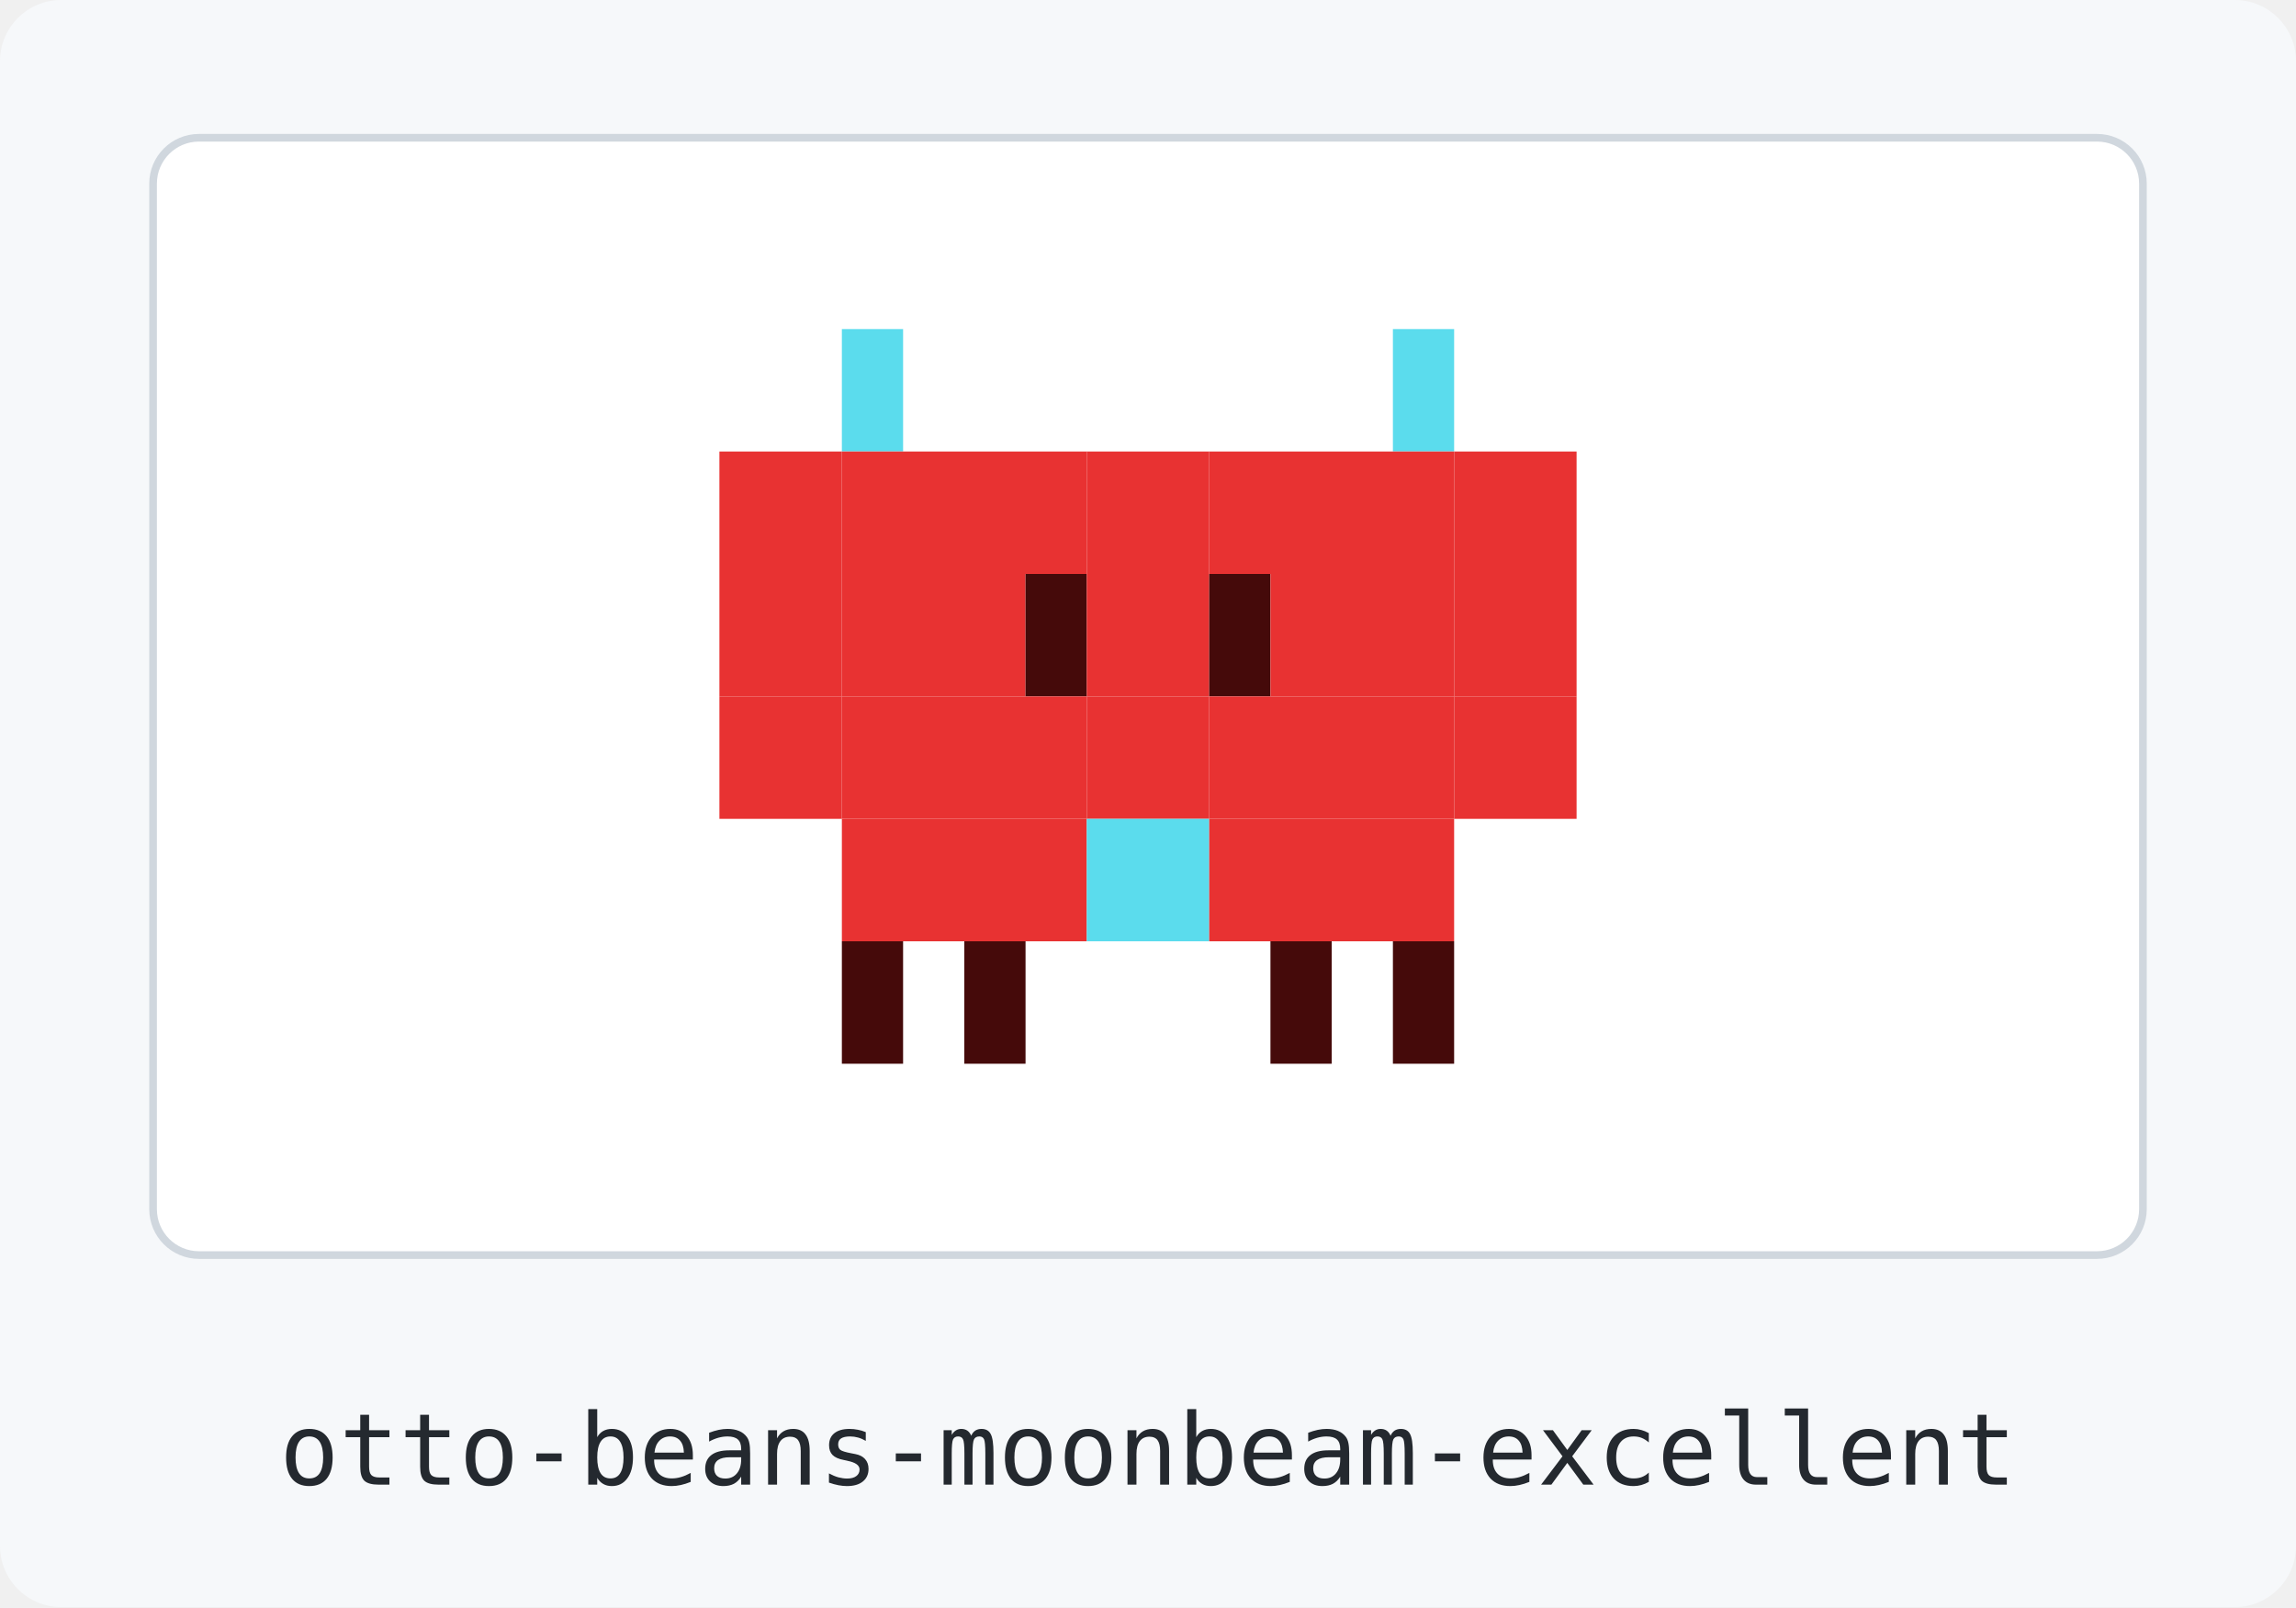
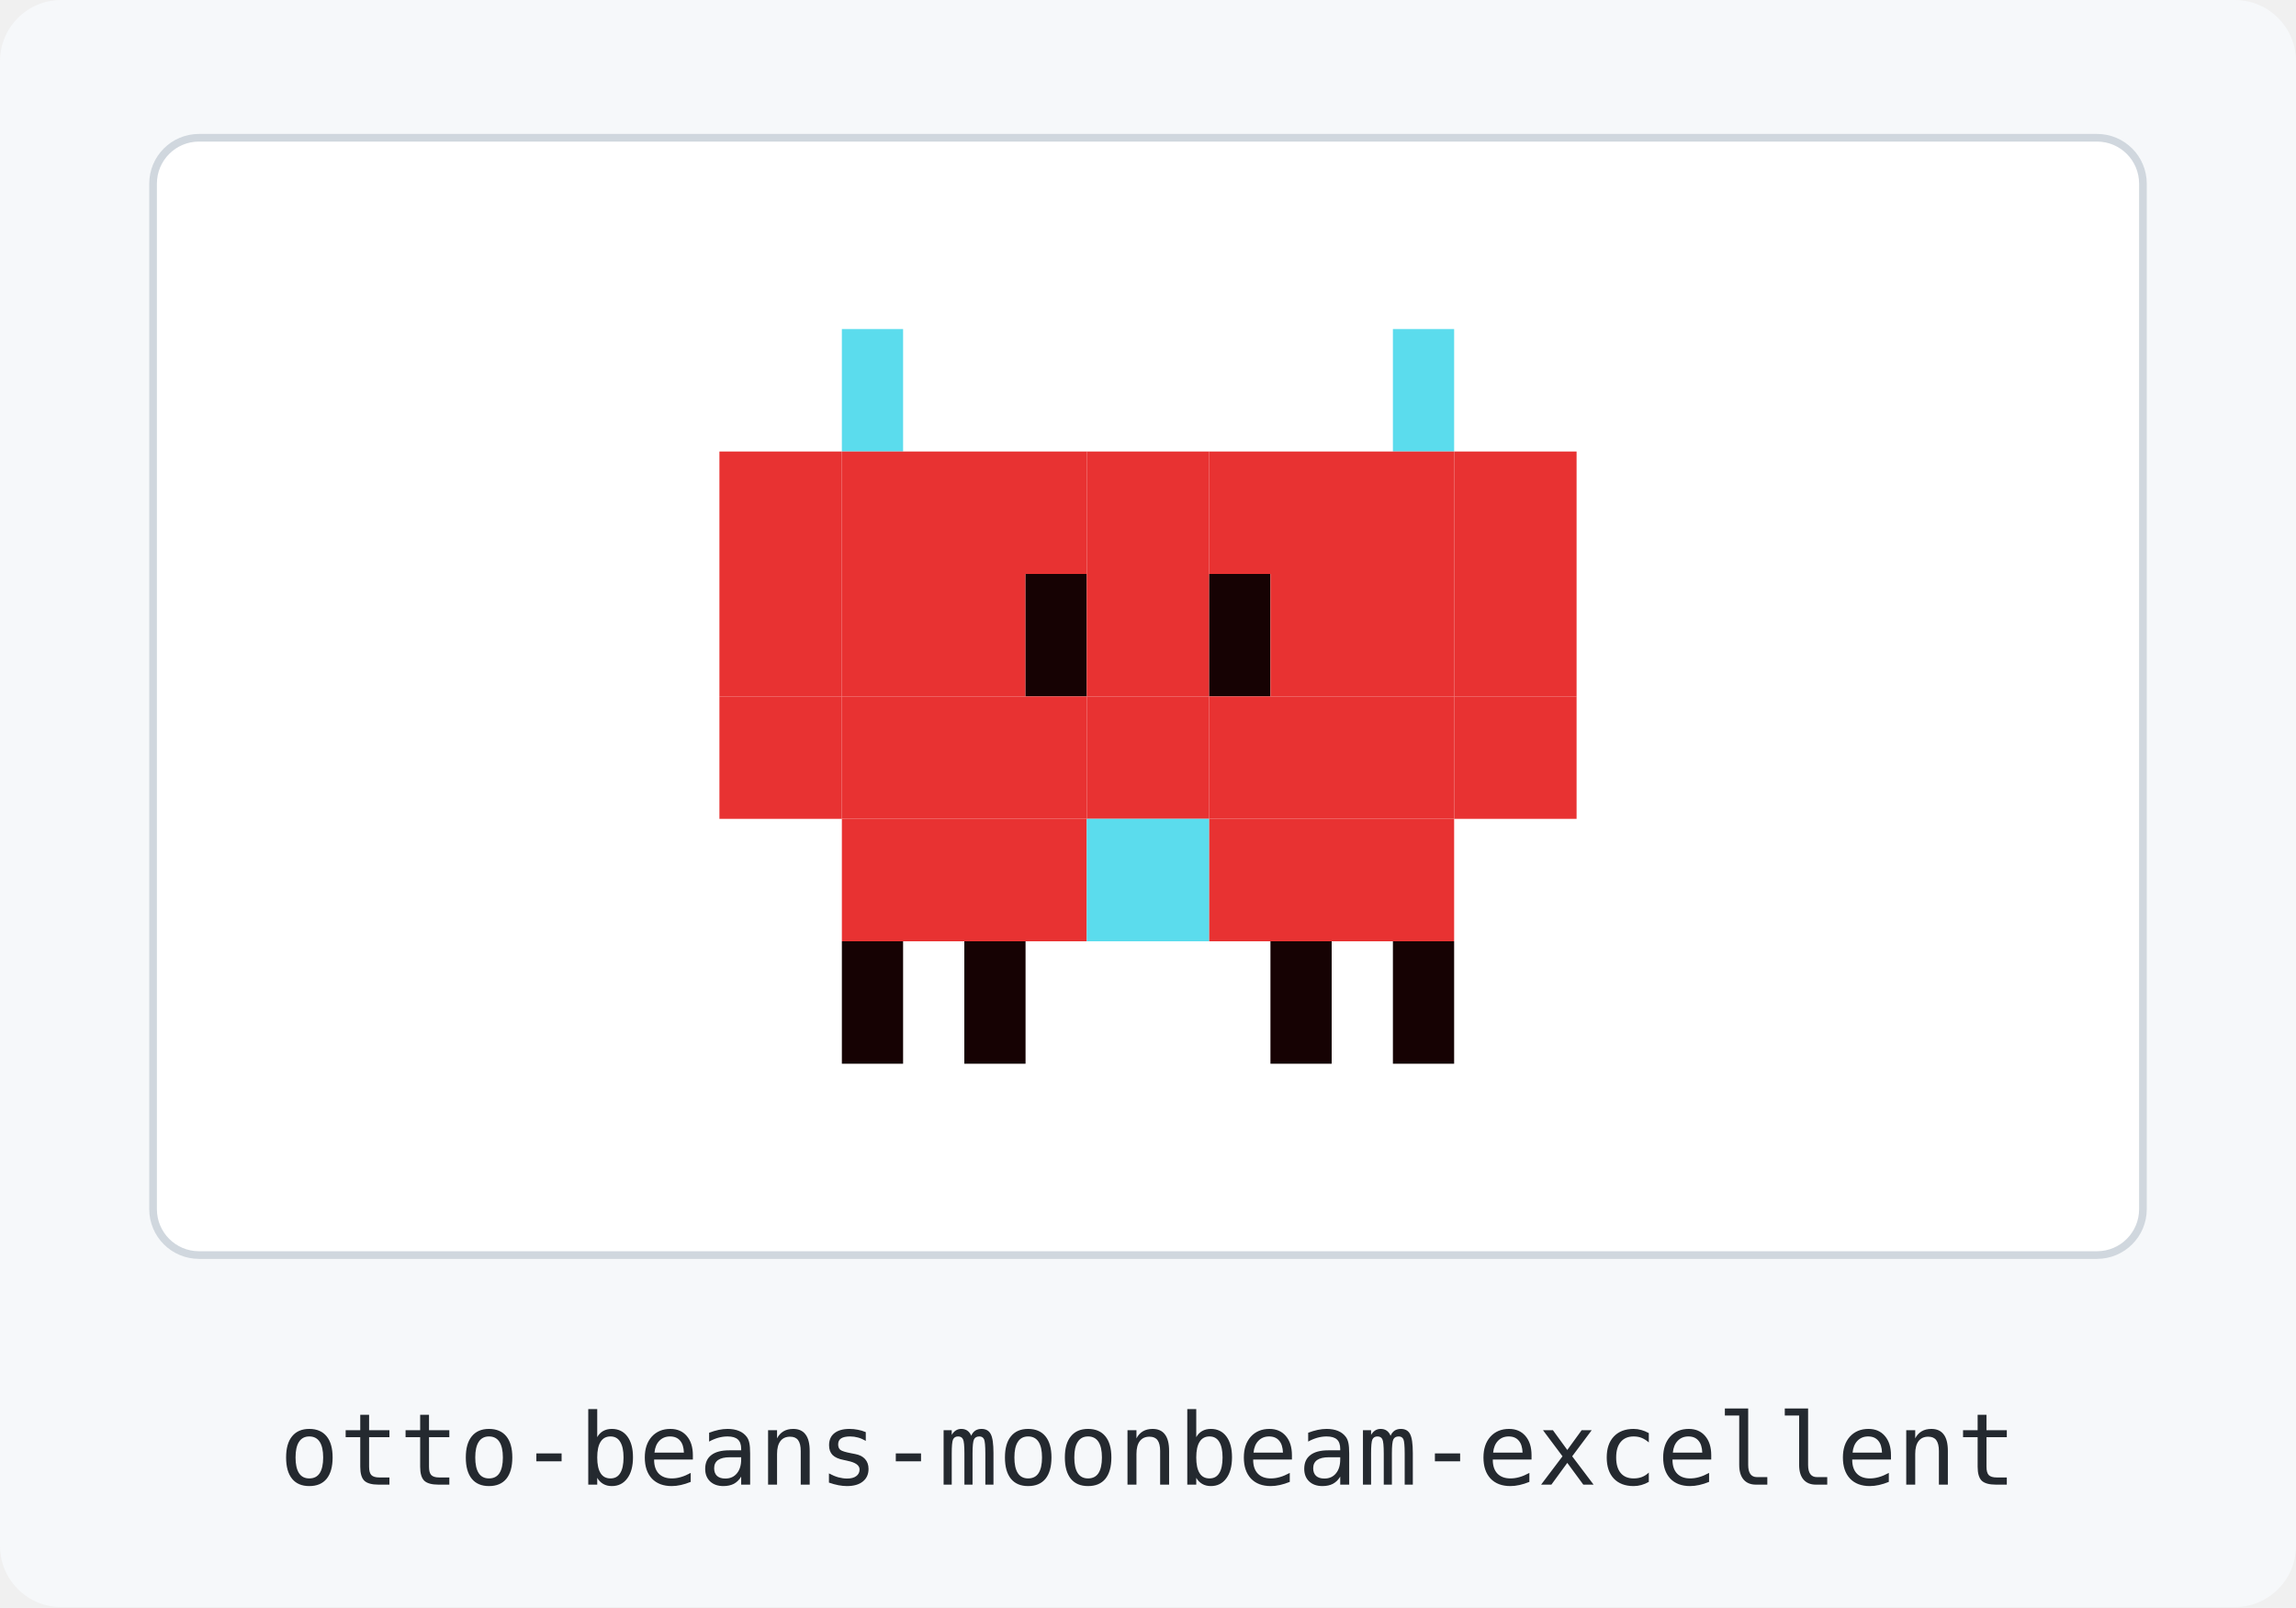
<svg xmlns="http://www.w3.org/2000/svg" width="300" height="210" viewBox="0 0 300 210" role="img" aria-label="otto-beans-moonbeam-excellent clingon">
  <rect width="300" height="210" rx="8" fill="#f6f8fa" />
  <rect x="20" y="18" width="260" height="146" rx="6" fill="#ffffff" stroke="#d0d7de" />
  <rect x="110" y="43" width="8" height="16" fill="#5bdced" />
  <rect x="182" y="43" width="8" height="16" fill="#5bdced" />
  <rect x="94" y="59" width="16" height="16" fill="#e83232" />
  <rect x="110" y="59" width="16" height="16" fill="#e83232" />
  <rect x="126" y="59" width="16" height="16" fill="#e83232" />
  <rect x="142" y="59" width="16" height="16" fill="#e83232" />
  <rect x="158" y="59" width="16" height="16" fill="#e83232" />
  <rect x="174" y="59" width="16" height="16" fill="#e83232" />
  <rect x="190" y="59" width="16" height="16" fill="#e83232" />
  <rect x="94" y="75" width="16" height="16" fill="#e83232" />
  <rect x="110" y="75" width="16" height="16" fill="#e83232" />
  <rect x="126" y="75" width="8" height="16" fill="#e83232" />
-   <rect x="134" y="75" width="8" height="16" fill="#450a0a" />
+   <rect x="134" y="75" width="8" height="16" fill="#160203" />
  <rect x="142" y="75" width="16" height="16" fill="#e83232" />
-   <rect x="158" y="75" width="8" height="16" fill="#450a0a" />
+   <rect x="158" y="75" width="8" height="16" fill="#160203" />
  <rect x="166" y="75" width="8" height="16" fill="#e83232" />
  <rect x="174" y="75" width="16" height="16" fill="#e83232" />
  <rect x="190" y="75" width="16" height="16" fill="#e83232" />
  <rect x="94" y="91" width="16" height="16" fill="#e83232" />
  <rect x="110" y="91" width="16" height="16" fill="#e83232" />
  <rect x="126" y="91" width="16" height="16" fill="#e83232" />
  <rect x="142" y="91" width="16" height="16" fill="#e83232" />
  <rect x="158" y="91" width="16" height="16" fill="#e83232" />
  <rect x="174" y="91" width="16" height="16" fill="#e83232" />
  <rect x="190" y="91" width="16" height="16" fill="#e83232" />
  <rect x="110" y="107" width="16" height="16" fill="#e83232" />
  <rect x="126" y="107" width="16" height="16" fill="#e83232" />
  <rect x="142" y="107" width="16" height="16" fill="#5bdced" />
  <rect x="158" y="107" width="16" height="16" fill="#e83232" />
  <rect x="174" y="107" width="16" height="16" fill="#e83232" />
-   <rect x="110" y="123" width="8" height="16" fill="#450a0a" />
-   <rect x="126" y="123" width="8" height="16" fill="#450a0a" />
-   <rect x="166" y="123" width="8" height="16" fill="#450a0a" />
-   <rect x="182" y="123" width="8" height="16" fill="#450a0a" />
+   <rect x="110" y="123" width="8" height="16" fill="#160203" />
+   <rect x="126" y="123" width="8" height="16" fill="#160203" />
+   <rect x="166" y="123" width="8" height="16" fill="#160203" />
+   <rect x="182" y="123" width="8" height="16" fill="#160203" />
  <text x="150" y="194" text-anchor="middle" font-family="ui-monospace, SFMono-Regular, Menlo, Consolas, monospace" font-size="13" font-weight="400" fill="#24292f">otto-beans-moonbeam-excellent</text>
</svg>
